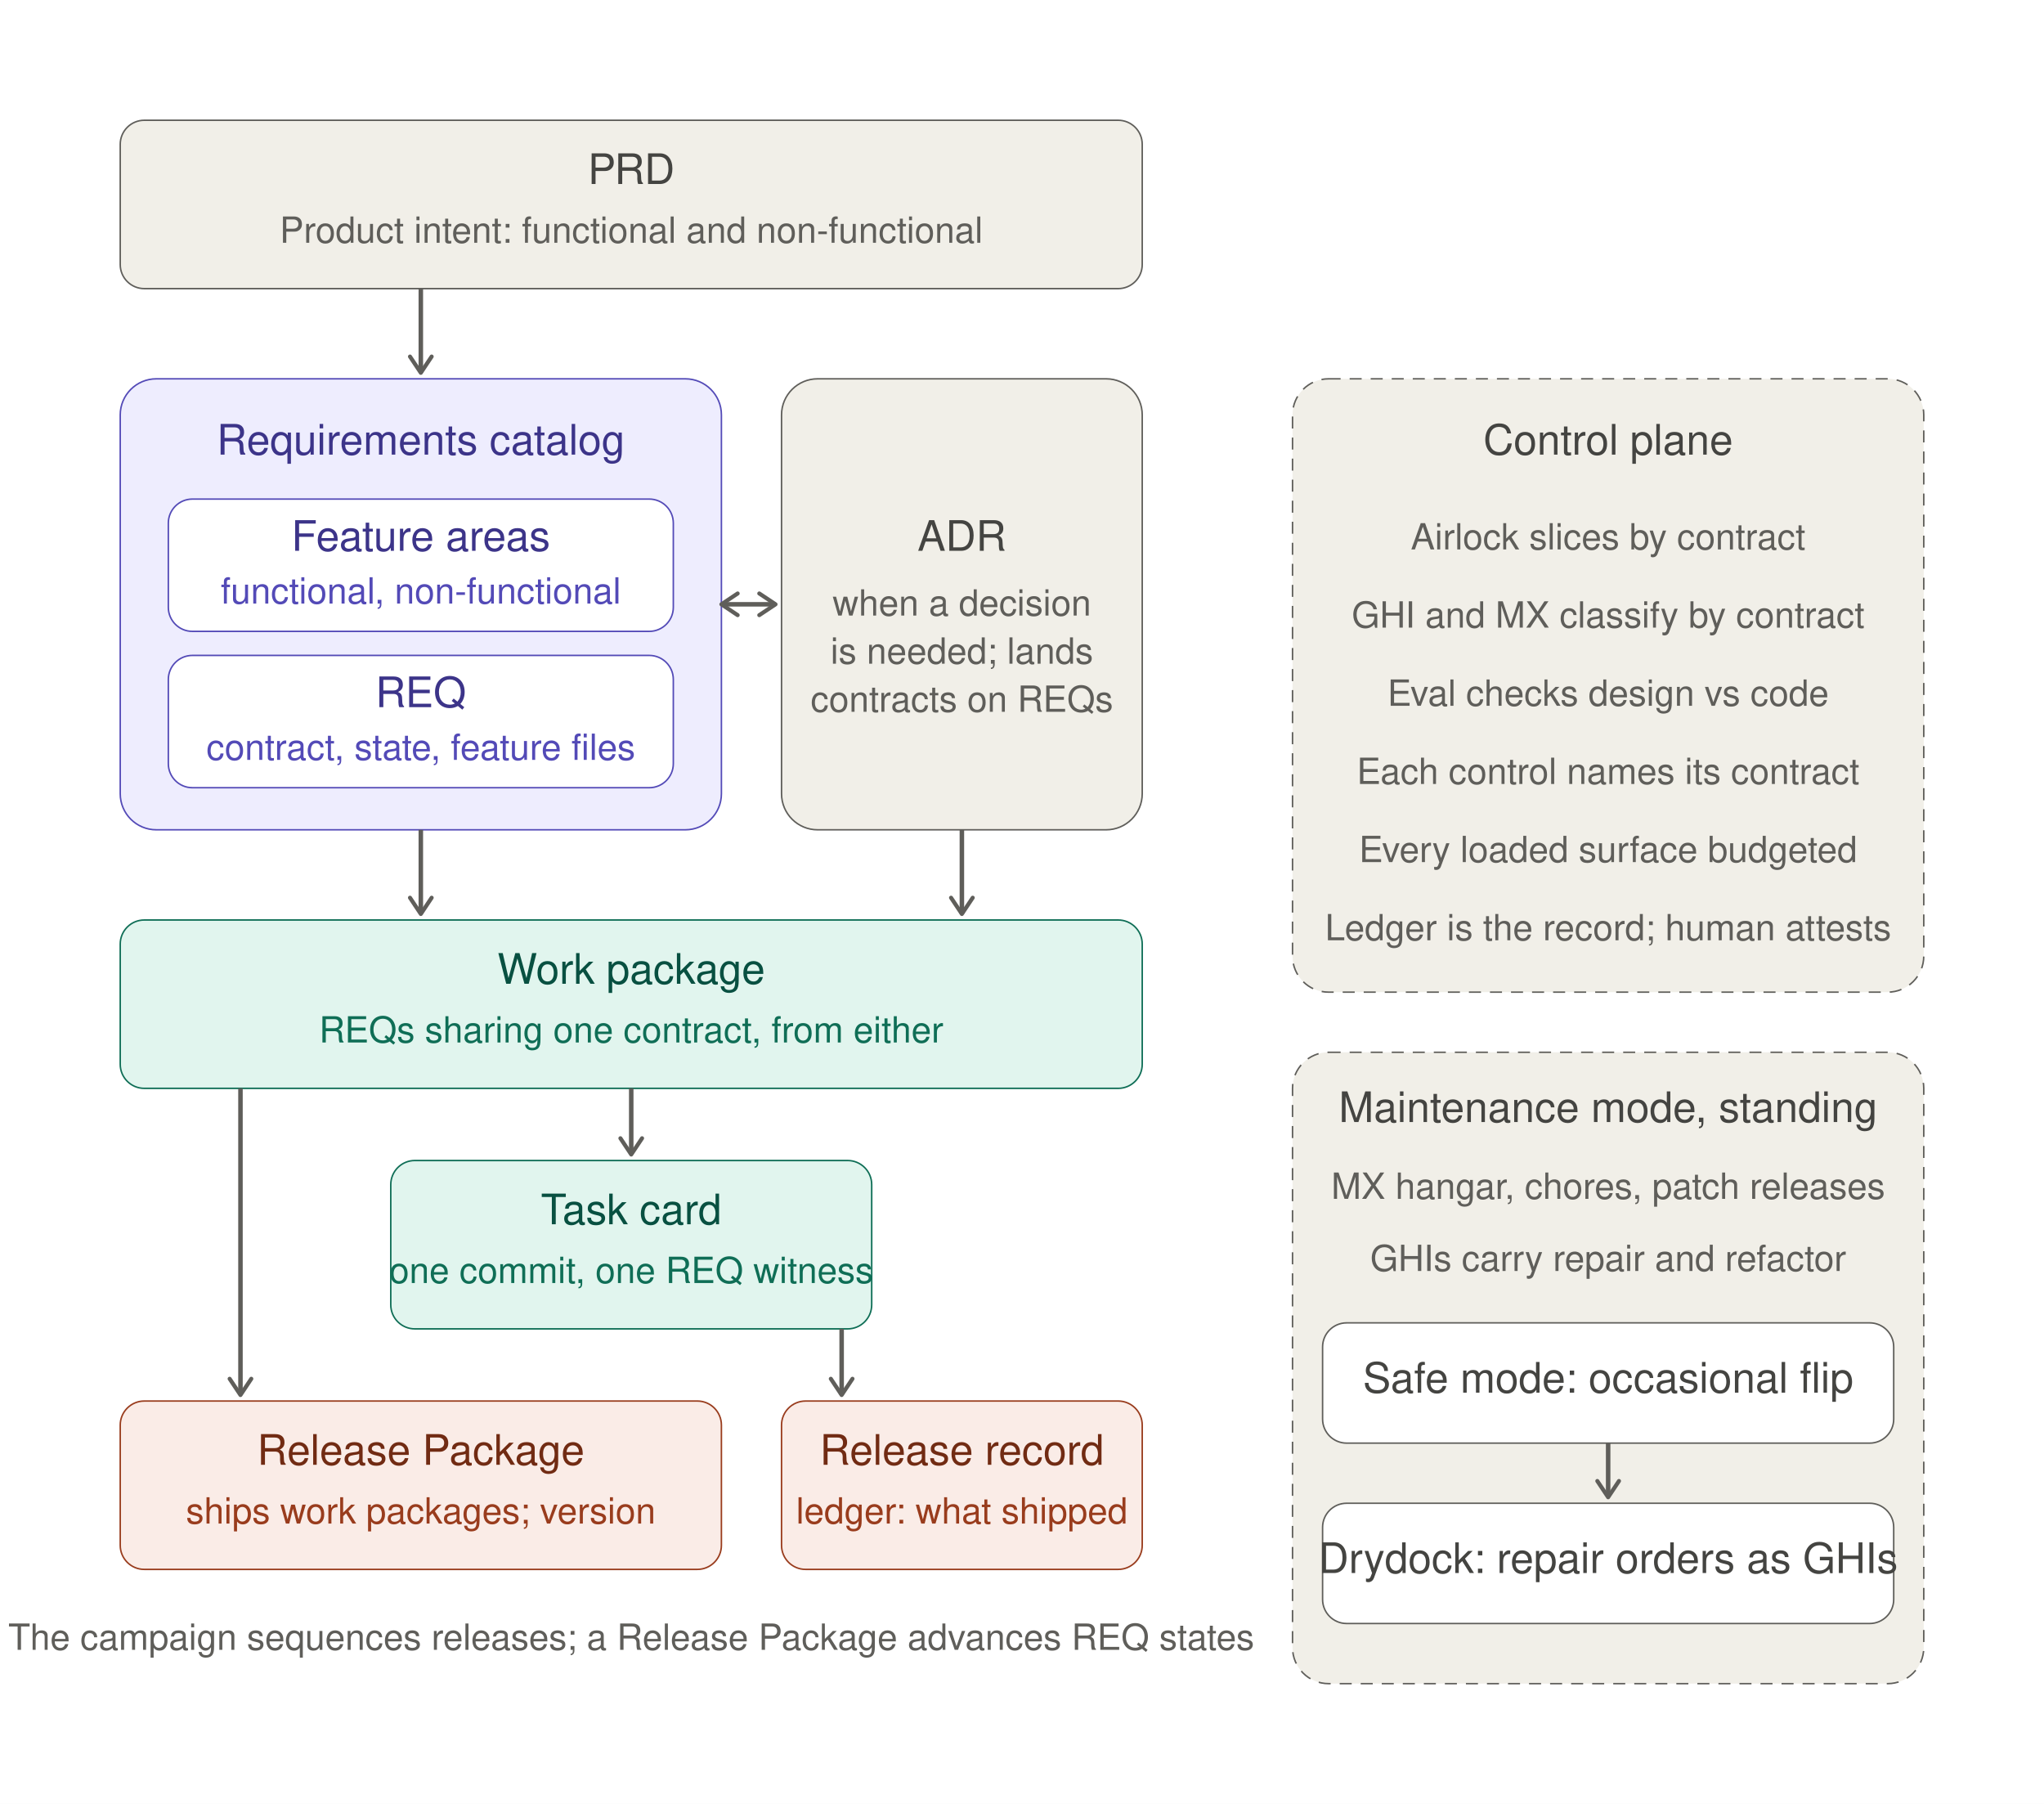
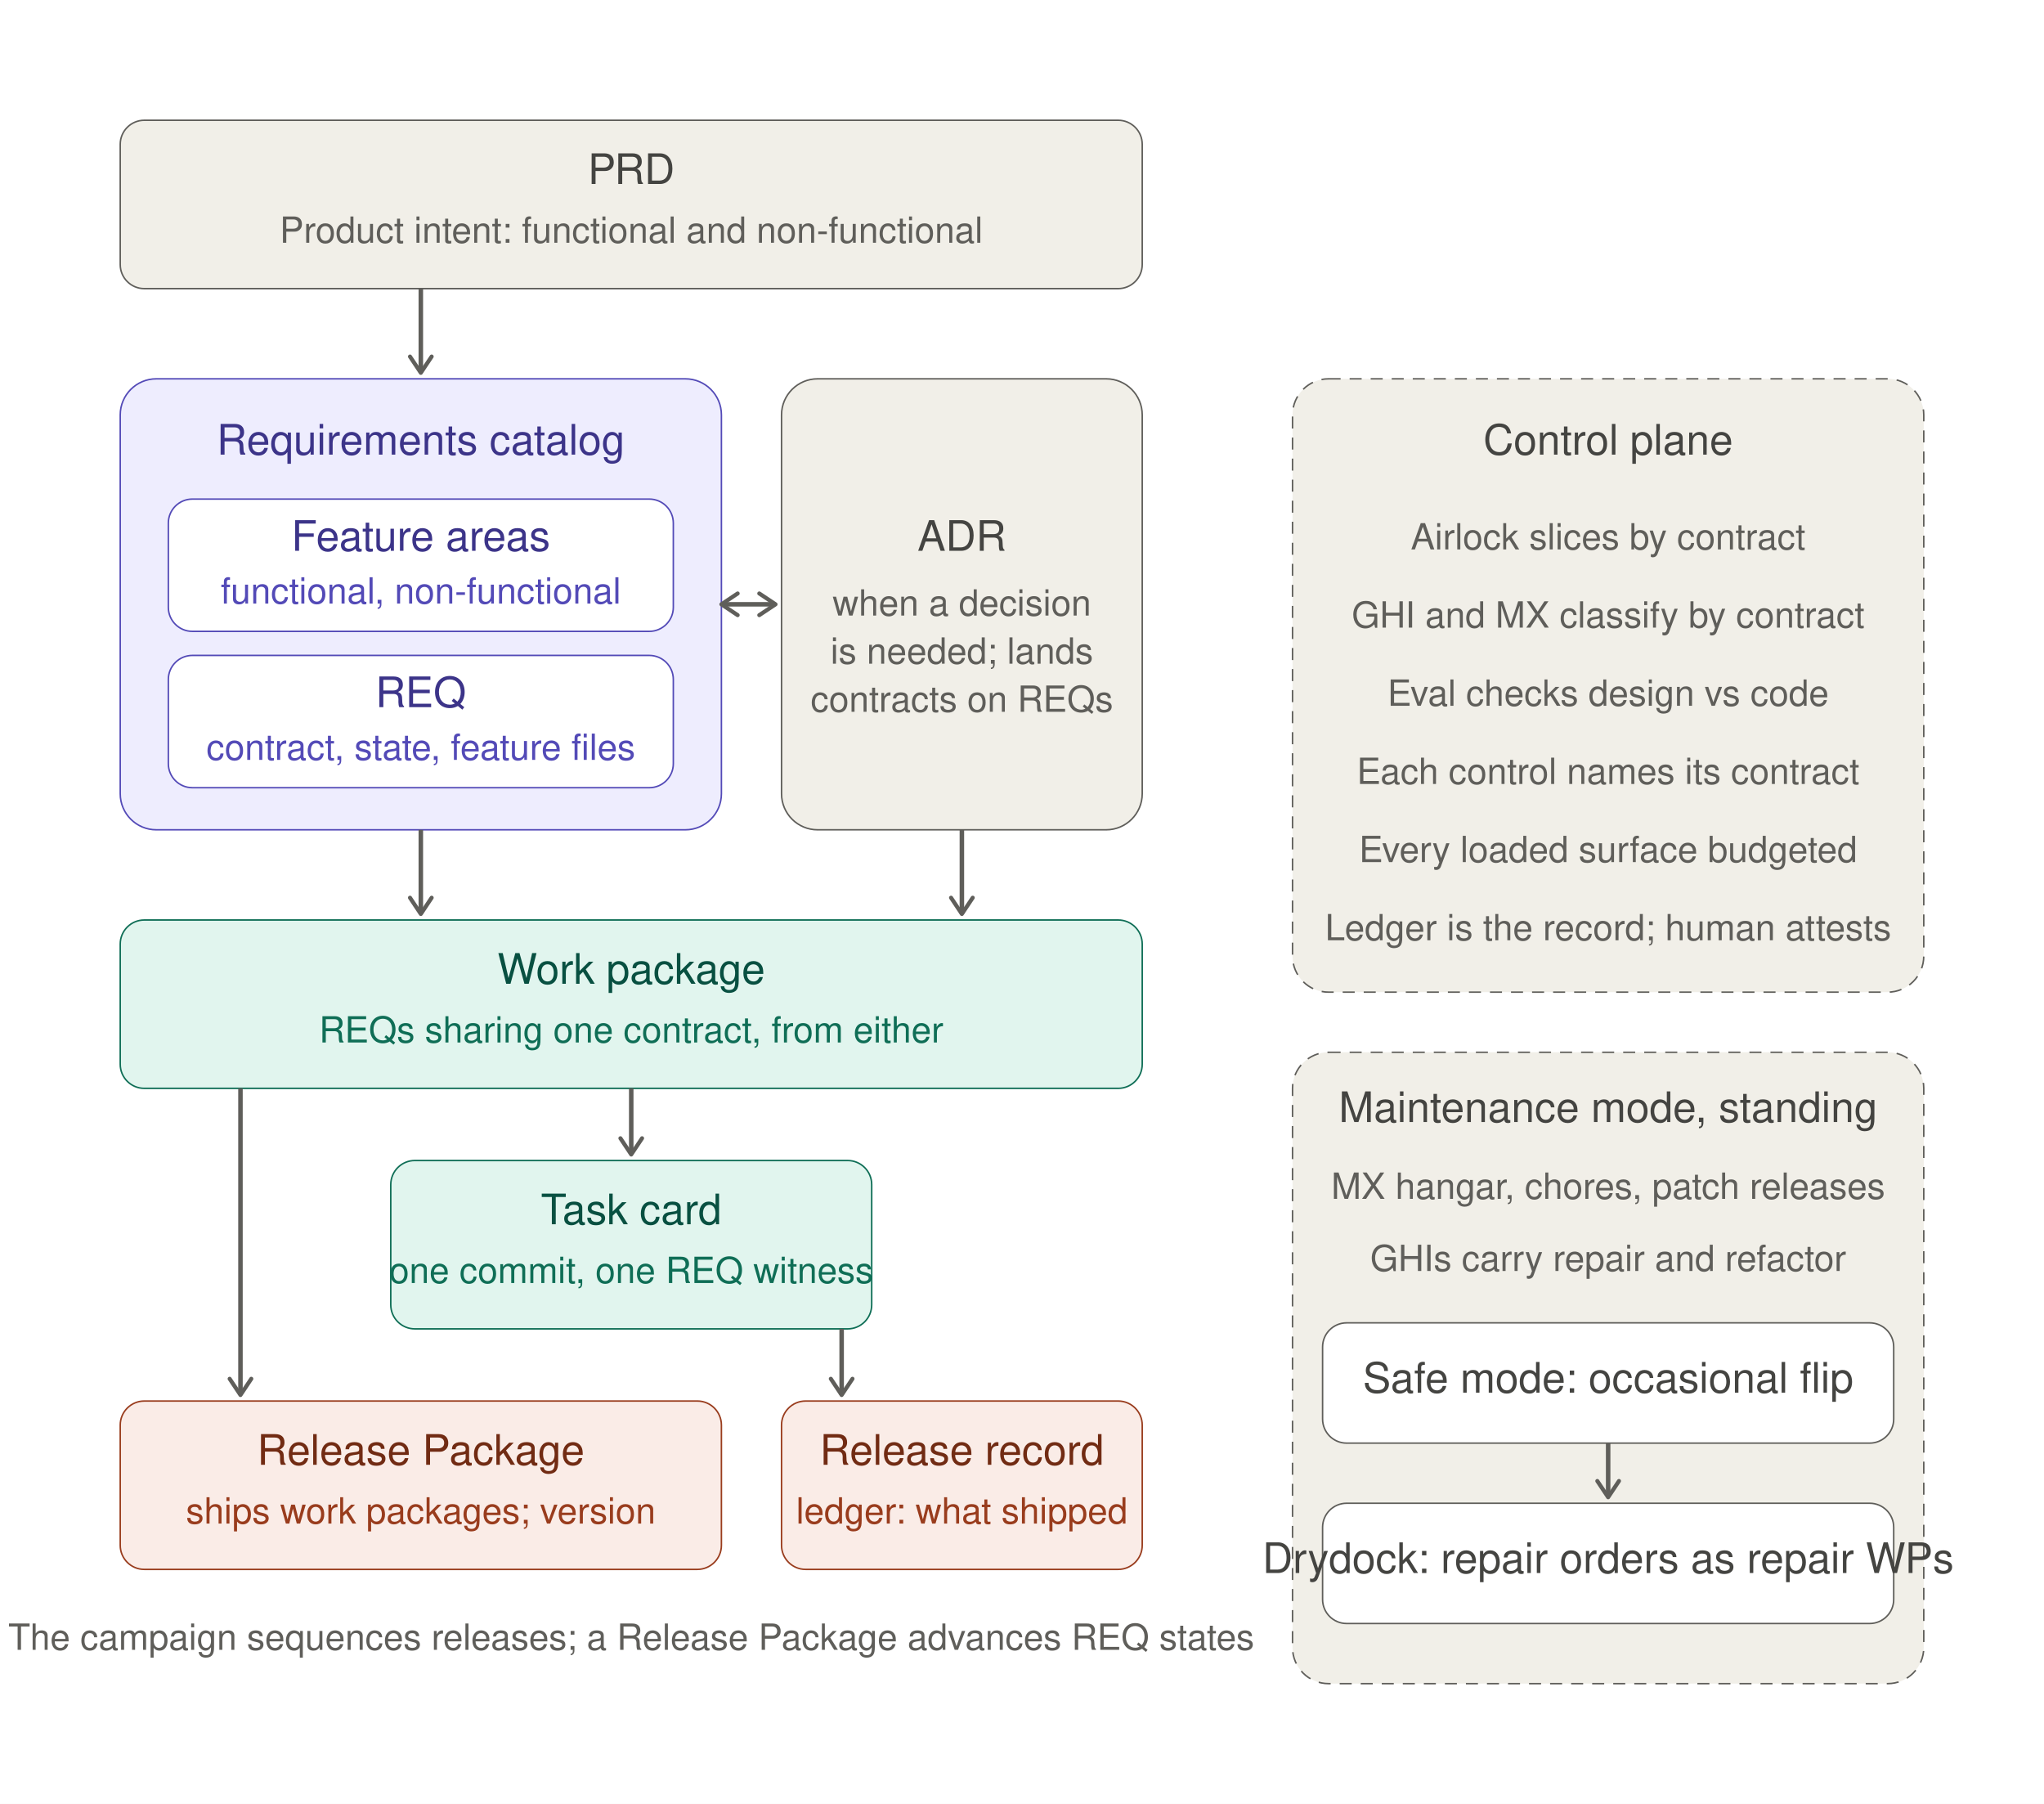
<svg xmlns="http://www.w3.org/2000/svg" width="680" height="600" viewBox="0 0 680 600" role="img" font-family="-apple-system, 'Segoe UI', Helvetica, Arial, sans-serif">
  <defs>
    <marker id="arrow" viewBox="0 0 10 10" refX="8" refY="5" markerWidth="6" markerHeight="6" orient="auto-start-reverse">
      <path d="M2 1L8 5L2 9" fill="none" stroke="#5F5E5A" stroke-width="1.5" stroke-linecap="round" stroke-linejoin="round" />
    </marker>
  </defs>
  <rect width="680" height="600" fill="#FFFFFF" />
  <rect x="40" y="40" width="340" height="56" rx="8" fill="#F1EFE8" stroke="#5F5E5A" stroke-width="0.5" />
  <text x="210" y="58" text-anchor="middle" dominant-baseline="central" font-size="14" font-weight="500" fill="#444441">PRD</text>
  <text x="210" y="78" text-anchor="middle" dominant-baseline="central" font-size="12" fill="#5F5E5A">Product intent: functional and non-functional</text>
  <line x1="140" y1="96" x2="140" y2="124" stroke="#5F5E5A" stroke-width="1.5" marker-end="url(#arrow)" />
  <rect x="40" y="126" width="200" height="150" rx="12" fill="#EEEDFE" stroke="#534AB7" stroke-width="0.5" />
  <text x="140" y="148" text-anchor="middle" dominant-baseline="central" font-size="14" font-weight="500" fill="#3C3489">Requirements catalog</text>
  <rect x="56" y="166" width="168" height="44" rx="8" fill="#FFFFFF" stroke="#534AB7" stroke-width="0.5" />
  <text x="140" y="180" text-anchor="middle" dominant-baseline="central" font-size="14" font-weight="500" fill="#3C3489">Feature areas</text>
  <text x="140" y="198" text-anchor="middle" dominant-baseline="central" font-size="12" fill="#534AB7">functional, non-functional</text>
  <rect x="56" y="218" width="168" height="44" rx="8" fill="#FFFFFF" stroke="#534AB7" stroke-width="0.5" />
  <text x="140" y="232" text-anchor="middle" dominant-baseline="central" font-size="14" font-weight="500" fill="#3C3489">REQ</text>
  <text x="140" y="250" text-anchor="middle" dominant-baseline="central" font-size="12" fill="#534AB7">contract, state, feature files</text>
  <line x1="240" y1="201" x2="258" y2="201" stroke="#5F5E5A" stroke-width="1.5" marker-start="url(#arrow)" marker-end="url(#arrow)" />
  <rect x="260" y="126" width="120" height="150" rx="12" fill="#F1EFE8" stroke="#5F5E5A" stroke-width="0.5" />
  <text x="320" y="180" text-anchor="middle" dominant-baseline="central" font-size="14" font-weight="500" fill="#444441">ADR</text>
  <text x="320" y="202" text-anchor="middle" dominant-baseline="central" font-size="12" fill="#5F5E5A">when a decision</text>
  <text x="320" y="218" text-anchor="middle" dominant-baseline="central" font-size="12" fill="#5F5E5A">is needed; lands</text>
  <text x="320" y="234" text-anchor="middle" dominant-baseline="central" font-size="12" fill="#5F5E5A">contracts on REQs</text>
  <line x1="140" y1="276" x2="140" y2="304" stroke="#5F5E5A" stroke-width="1.5" marker-end="url(#arrow)" />
  <line x1="320" y1="276" x2="320" y2="304" stroke="#5F5E5A" stroke-width="1.5" marker-end="url(#arrow)" />
  <rect x="40" y="306" width="340" height="56" rx="8" fill="#E1F5EE" stroke="#0F6E56" stroke-width="0.5" />
  <text x="210" y="324" text-anchor="middle" dominant-baseline="central" font-size="14" font-weight="500" fill="#085041">Work package</text>
  <text x="210" y="344" text-anchor="middle" dominant-baseline="central" font-size="12" fill="#0F6E56">REQs sharing one contract, from either</text>
  <line x1="210" y1="362" x2="210" y2="384" stroke="#5F5E5A" stroke-width="1.5" marker-end="url(#arrow)" />
  <line x1="80" y1="362" x2="80" y2="464" stroke="#5F5E5A" stroke-width="1.5" marker-end="url(#arrow)" />
  <rect x="130" y="386" width="160" height="56" rx="8" fill="#E1F5EE" stroke="#0F6E56" stroke-width="0.5" />
  <text x="210" y="404" text-anchor="middle" dominant-baseline="central" font-size="14" font-weight="500" fill="#085041">Task card</text>
  <text x="210" y="424" text-anchor="middle" dominant-baseline="central" font-size="12" fill="#0F6E56">one commit, one REQ witness</text>
  <line x1="280" y1="442" x2="280" y2="464" stroke="#5F5E5A" stroke-width="1.5" marker-end="url(#arrow)" />
  <rect x="40" y="466" width="200" height="56" rx="8" fill="#FAECE7" stroke="#993C1D" stroke-width="0.5" />
  <text x="140" y="484" text-anchor="middle" dominant-baseline="central" font-size="14" font-weight="500" fill="#712B13">Release Package</text>
  <text x="140" y="504" text-anchor="middle" dominant-baseline="central" font-size="12" fill="#993C1D">ships work packages; version</text>
  <rect x="260" y="466" width="120" height="56" rx="8" fill="#FAECE7" stroke="#993C1D" stroke-width="0.5" />
  <text x="320" y="484" text-anchor="middle" dominant-baseline="central" font-size="14" font-weight="500" fill="#712B13">Release record</text>
  <text x="320" y="504" text-anchor="middle" dominant-baseline="central" font-size="12" fill="#993C1D">ledger: what shipped</text>
  <text x="210" y="546" text-anchor="middle" dominant-baseline="central" font-size="12" fill="#5F5E5A">The campaign sequences releases; a Release Package advances REQ states</text>
  <rect x="430" y="126" width="210" height="204" rx="12" fill="#F1EFE8" stroke="#5F5E5A" stroke-width="0.5" stroke-dasharray="4 3" />
  <text x="535" y="148" text-anchor="middle" dominant-baseline="central" font-size="14" font-weight="500" fill="#444441">Control plane</text>
  <text x="535" y="180" text-anchor="middle" dominant-baseline="central" font-size="12" fill="#5F5E5A">Airlock slices by contract</text>
  <text x="535" y="206" text-anchor="middle" dominant-baseline="central" font-size="12" fill="#5F5E5A">GHI and MX classify by contract</text>
  <text x="535" y="232" text-anchor="middle" dominant-baseline="central" font-size="12" fill="#5F5E5A">Eval checks design vs code</text>
  <text x="535" y="258" text-anchor="middle" dominant-baseline="central" font-size="12" fill="#5F5E5A">Each control names its contract</text>
  <text x="535" y="284" text-anchor="middle" dominant-baseline="central" font-size="12" fill="#5F5E5A">Every loaded surface budgeted</text>
  <text x="535" y="310" text-anchor="middle" dominant-baseline="central" font-size="12" fill="#5F5E5A">Ledger is the record; human attests</text>
  <rect x="430" y="350" width="210" height="210" rx="12" fill="#F1EFE8" stroke="#5F5E5A" stroke-width="0.5" stroke-dasharray="4 3" />
  <text x="535" y="370" text-anchor="middle" dominant-baseline="central" font-size="14" font-weight="500" fill="#444441">Maintenance mode, standing</text>
  <text x="535" y="396" text-anchor="middle" dominant-baseline="central" font-size="12" fill="#5F5E5A">MX hangar, chores, patch releases</text>
  <text x="535" y="420" text-anchor="middle" dominant-baseline="central" font-size="12" fill="#5F5E5A">GHIs carry repair and refactor</text>
  <rect x="440" y="440" width="190" height="40" rx="8" fill="#FFFFFF" stroke="#5F5E5A" stroke-width="0.5" />
  <text x="535" y="460" text-anchor="middle" dominant-baseline="central" font-size="14" font-weight="500" fill="#444441">Safe mode: occasional flip</text>
  <line x1="535" y1="480" x2="535" y2="498" stroke="#5F5E5A" stroke-width="1.5" marker-end="url(#arrow)" />
  <rect x="440" y="500" width="190" height="40" rx="8" fill="#FFFFFF" stroke="#5F5E5A" stroke-width="0.5" />
-   <text x="535" y="520" text-anchor="middle" dominant-baseline="central" font-size="14" font-weight="500" fill="#444441">Drydock: repair orders as GHIs</text>
+   <text x="535" y="520" text-anchor="middle" dominant-baseline="central" font-size="14" font-weight="500" fill="#444441">Drydock: repair orders as repair WPs</text>
</svg>
